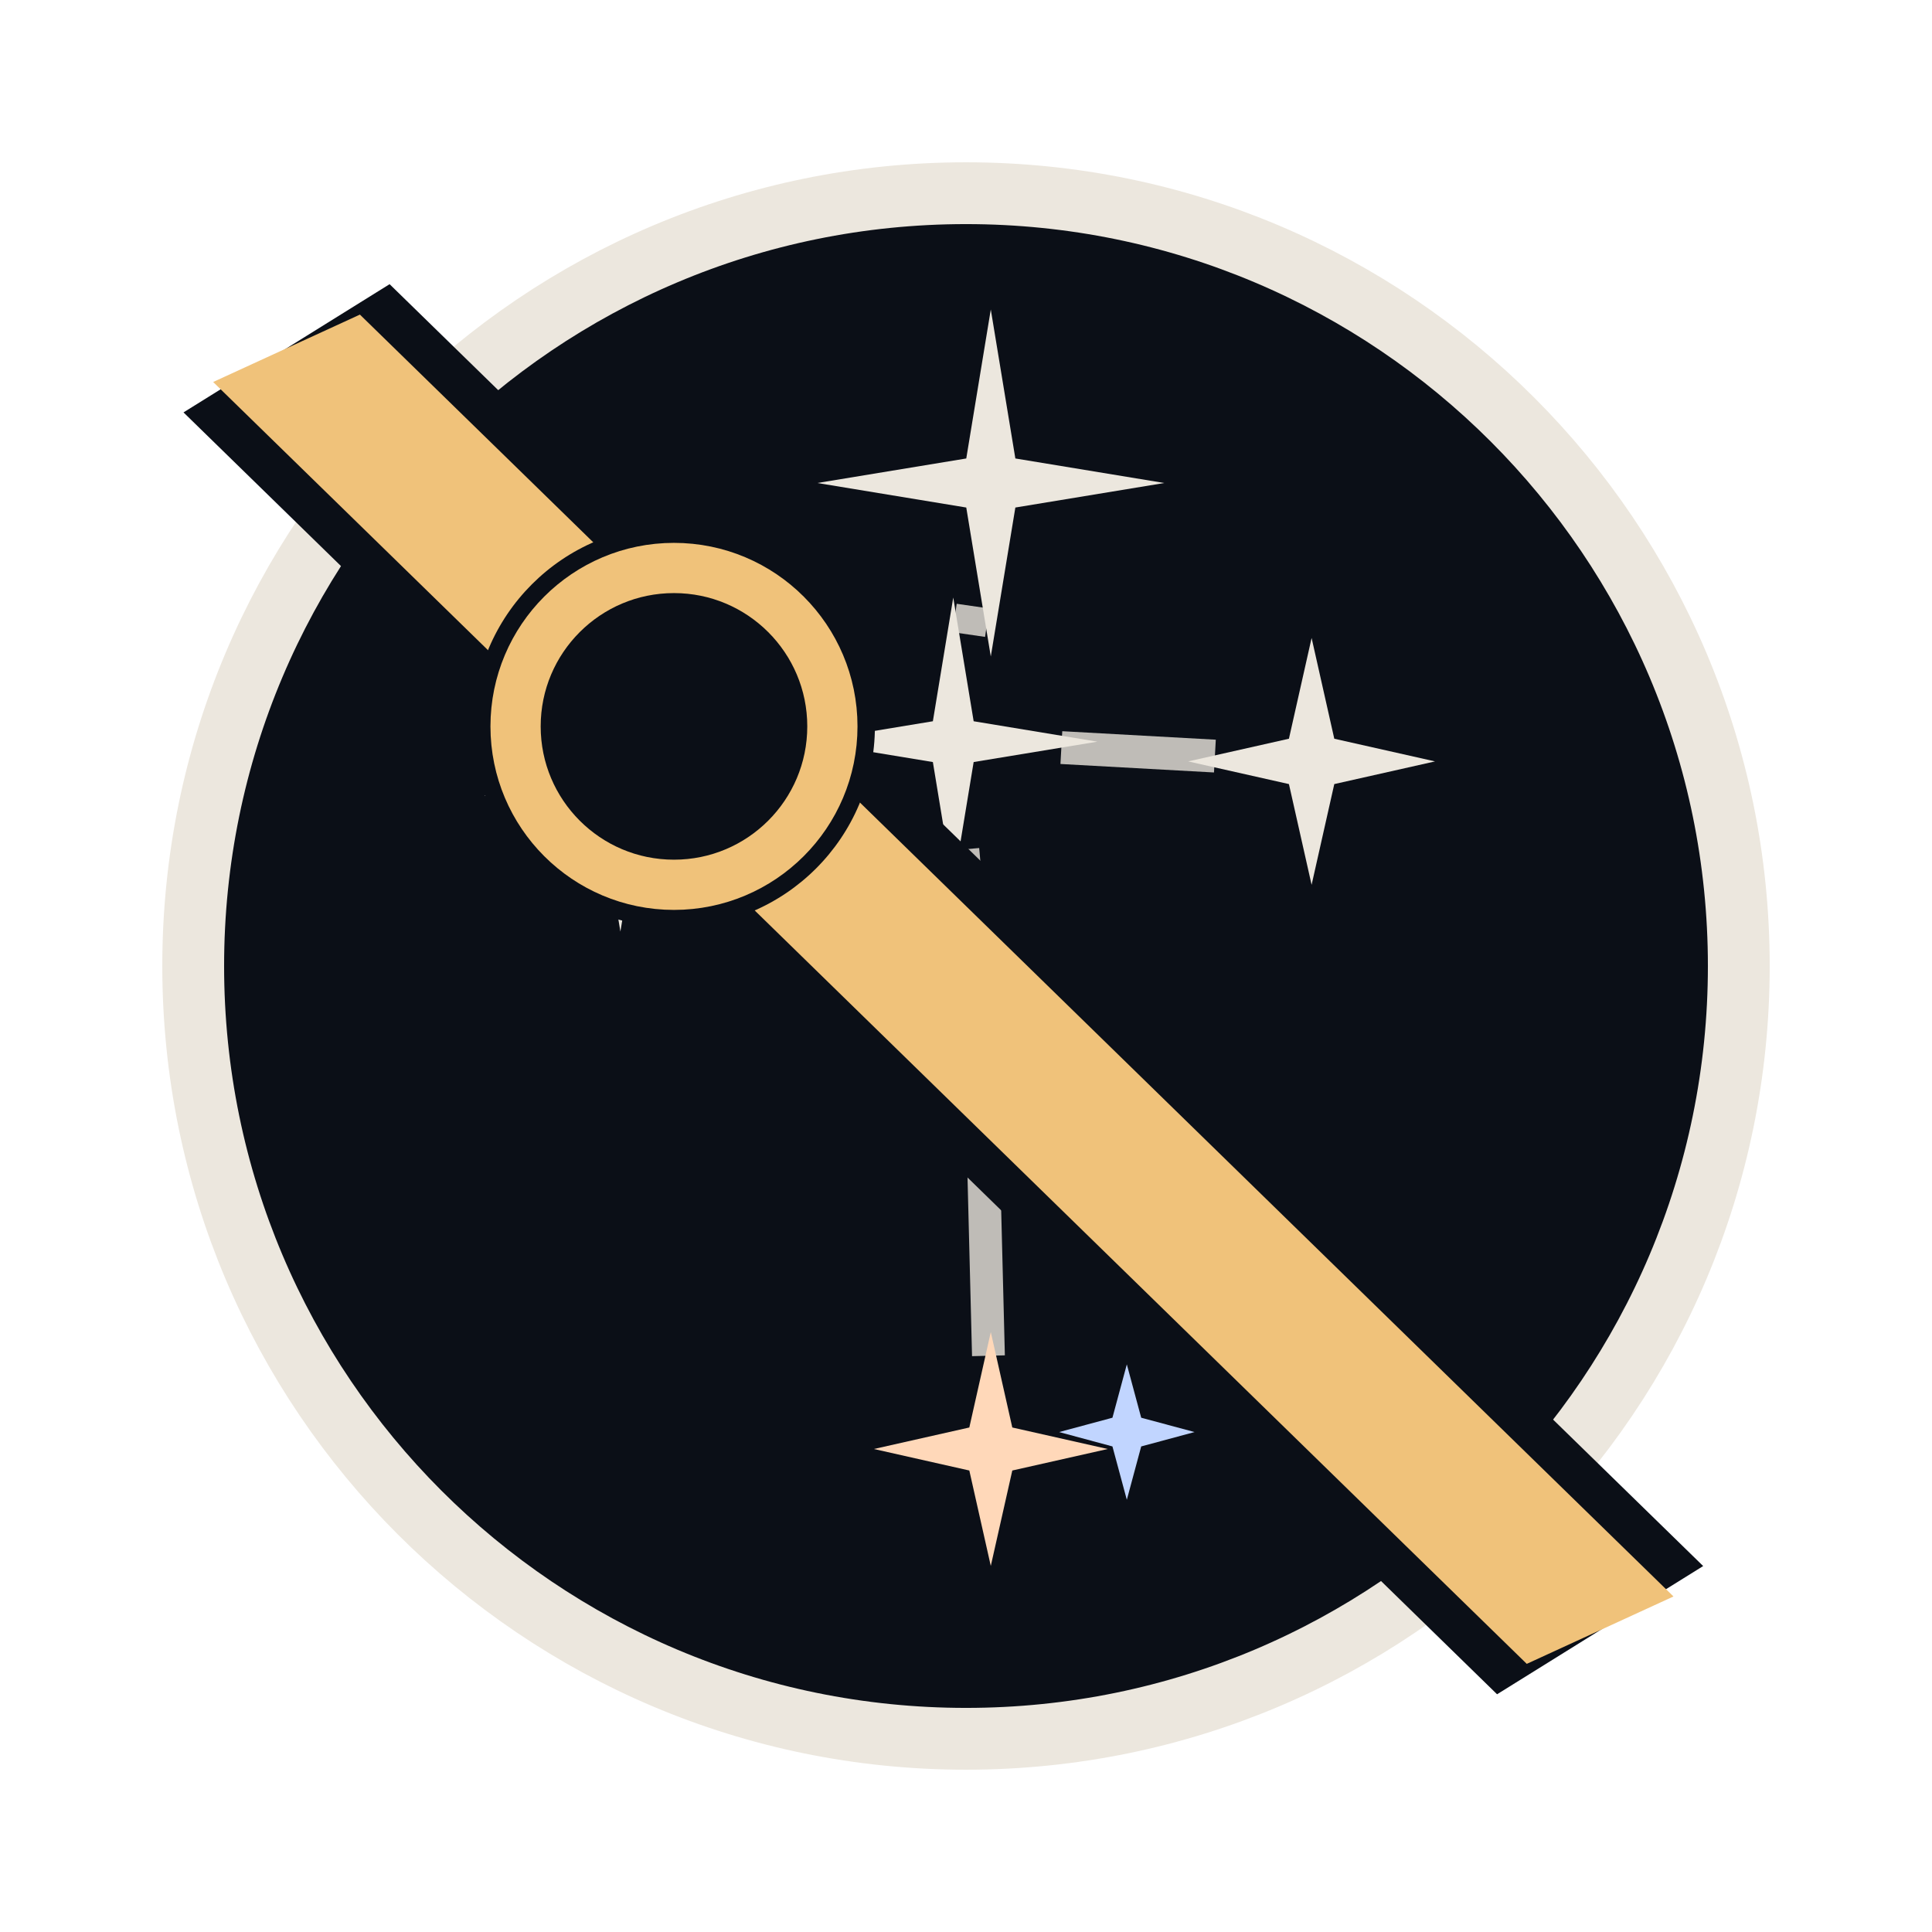
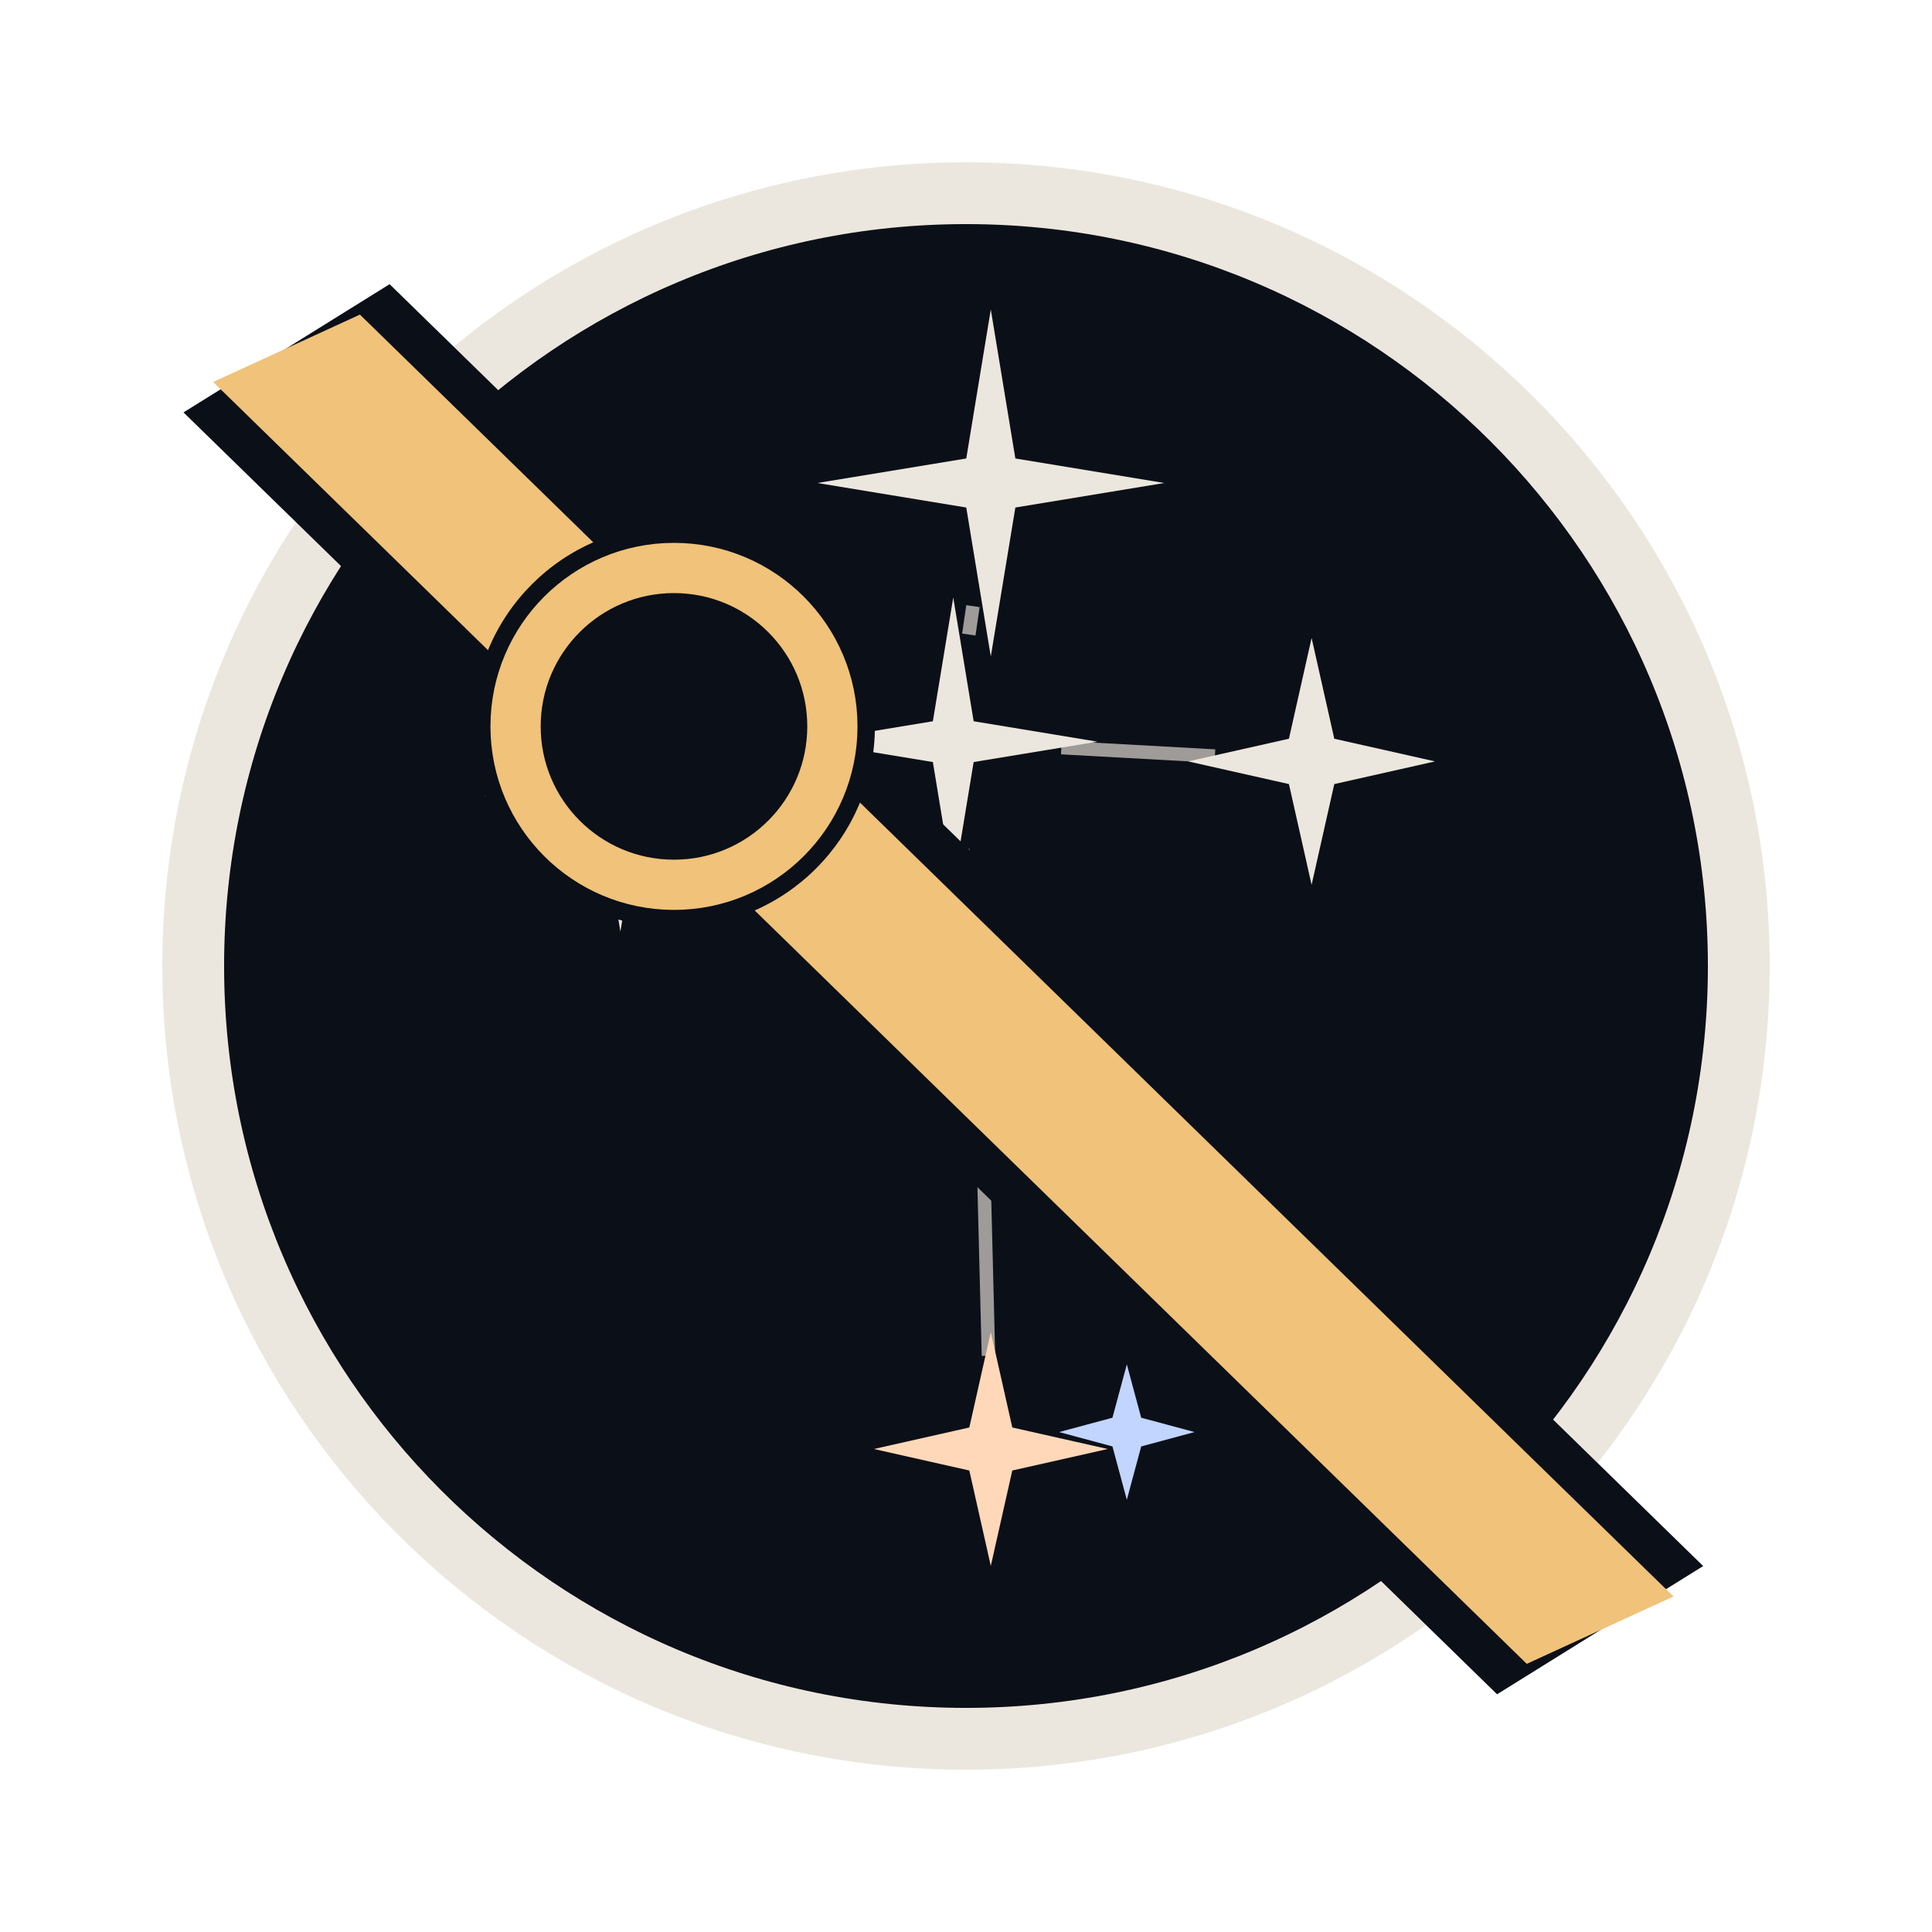
<svg xmlns="http://www.w3.org/2000/svg" viewBox="0 0 512 512" role="img" aria-label="Cygnus mark: the Northern Cross badged, struck by a transit at 135.7 degrees (seed 20260929)">
  <circle cx="256.0" cy="256.0" r="204.80" fill="#0b0f17" stroke="#ece7de" stroke-width="16.38" />
-   <line x1="257.84" y1="160.63" x2="256.75" y2="168.16" stroke="#ece7de" stroke-width="8.70" stroke-linecap="butt" opacity=".8" />
-   <line x1="255.16" y1="225.12" x2="258.05" y2="257.58" stroke="#ece7de" stroke-width="8.70" stroke-linecap="butt" opacity=".8" />
-   <line x1="260.44" y1="299.64" x2="261.95" y2="359.29" stroke="#ece7de" stroke-width="8.70" stroke-linecap="butt" opacity=".8" />
-   <line x1="321.96" y1="200.37" x2="281.27" y2="198.12" stroke="#ece7de" stroke-width="8.70" stroke-linecap="butt" opacity=".8" />
-   <line x1="224.31" y1="201.13" x2="191.57" y2="206.42" stroke="#ece7de" stroke-width="8.70" stroke-linecap="butt" opacity=".8" />
+   <line x1="257.84" y1="160.63" x2="256.75" y2="168.16" stroke="#ece7de" stroke-width="3.58" stroke-linecap="butt" opacity=".65" />
+   <line x1="255.16" y1="225.12" x2="258.05" y2="257.58" stroke="#ece7de" stroke-width="3.58" stroke-linecap="butt" opacity=".65" />
+   <line x1="260.44" y1="299.64" x2="261.95" y2="359.29" stroke="#ece7de" stroke-width="3.58" stroke-linecap="butt" opacity=".65" />
+   <line x1="321.96" y1="200.37" x2="281.27" y2="198.12" stroke="#ece7de" stroke-width="3.58" stroke-linecap="butt" opacity=".65" />
+   <line x1="224.31" y1="201.13" x2="191.57" y2="206.42" stroke="#ece7de" stroke-width="3.58" stroke-linecap="butt" opacity=".65" />
  <polygon points="262.57,82.02 269.08,121.50 308.55,128.00 269.08,134.50 262.57,173.98 256.07,134.50 216.60,128.00 256.07,121.50" fill="#ece7de" />
  <polygon points="252.62,158.35 258.03,191.14 290.82,196.55 258.03,201.95 252.62,234.74 247.22,201.95 214.43,196.55 247.22,191.14" fill="#ece7de" />
  <polygon points="164.41,174.75 169.51,205.72 200.48,210.82 169.51,215.92 164.41,246.88 159.31,215.92 128.35,210.82 159.31,205.72" fill="#ece7de" />
  <polygon points="347.59,169.07 353.60,195.77 380.30,201.78 353.60,207.79 347.59,234.49 341.58,207.79 314.88,201.78 341.58,195.77" fill="#ece7de" />
  <polygon points="259.91,254.22 264.39,274.09 284.26,278.57 264.39,283.05 259.91,302.92 255.43,283.05 235.56,278.57 255.43,274.09" fill="#ece7de" />
  <polygon points="262.57,353.01 268.27,378.30 293.56,384.00 268.27,389.70 262.57,414.99 256.88,389.70 231.59,384.00 256.88,378.30" fill="#ffd8b9" />
  <polygon points="298.62,361.57 302.43,375.71 316.57,379.51 302.43,383.32 298.62,397.46 294.81,383.32 280.68,379.51 294.81,375.71" fill="#c1d5ff" />
  <polygon points="451.36,415.02 103.25,75.31 48.63,109.29 396.74,449.00" fill="#0b0f17" />
  <polygon points="443.49,423.08 95.38,83.37 56.49,101.23 404.61,440.94" fill="#f0c27a" />
  <circle cx="178.61" cy="192.50" r="53.25" fill="#0b0f17" />
  <circle cx="178.61" cy="192.50" r="41.98" fill="#0b0f17" stroke="#f0c27a" stroke-width="13.31" />
</svg>
